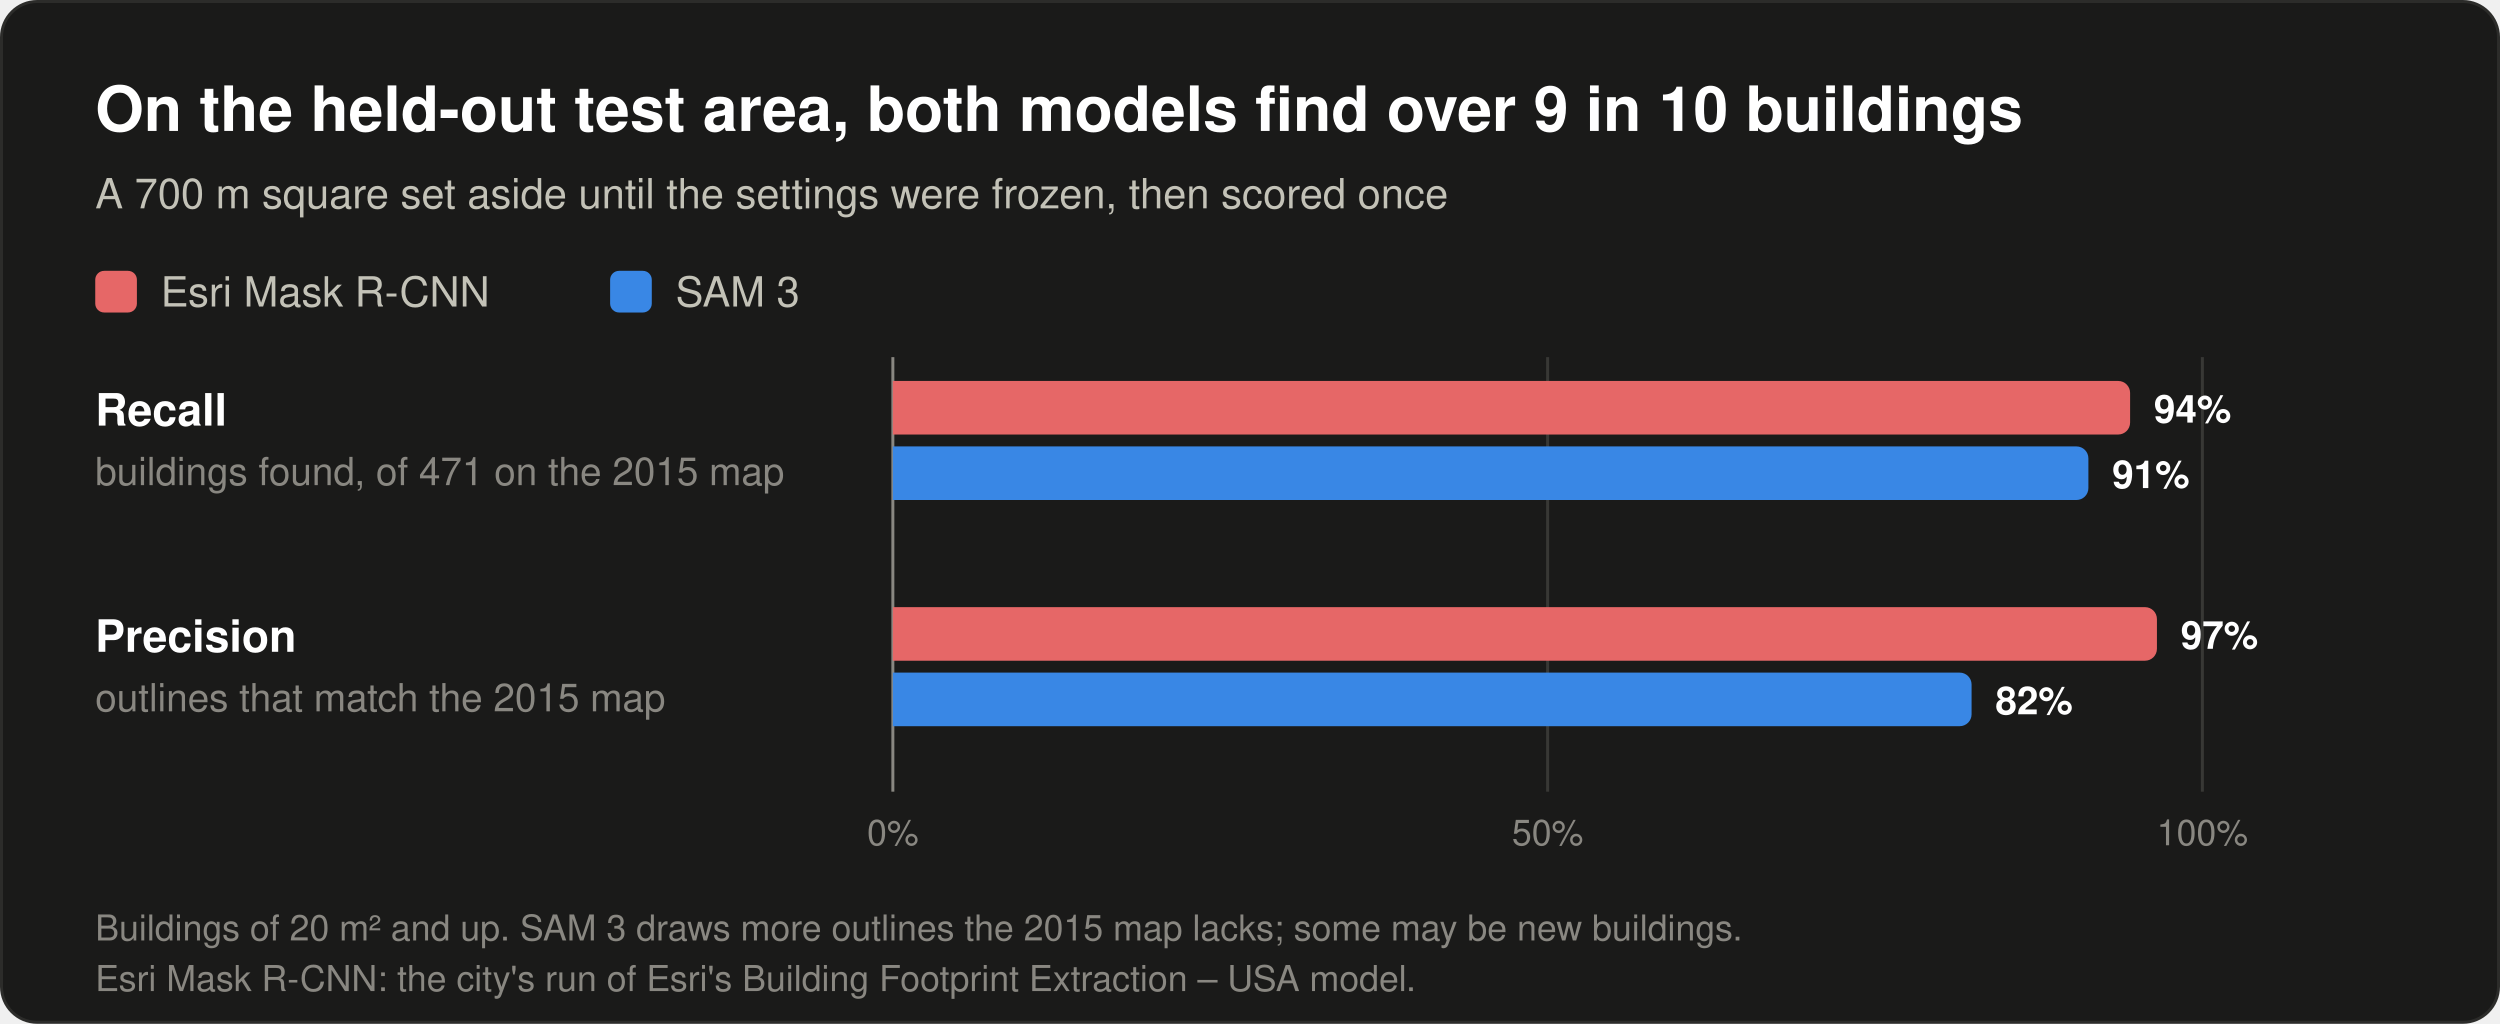
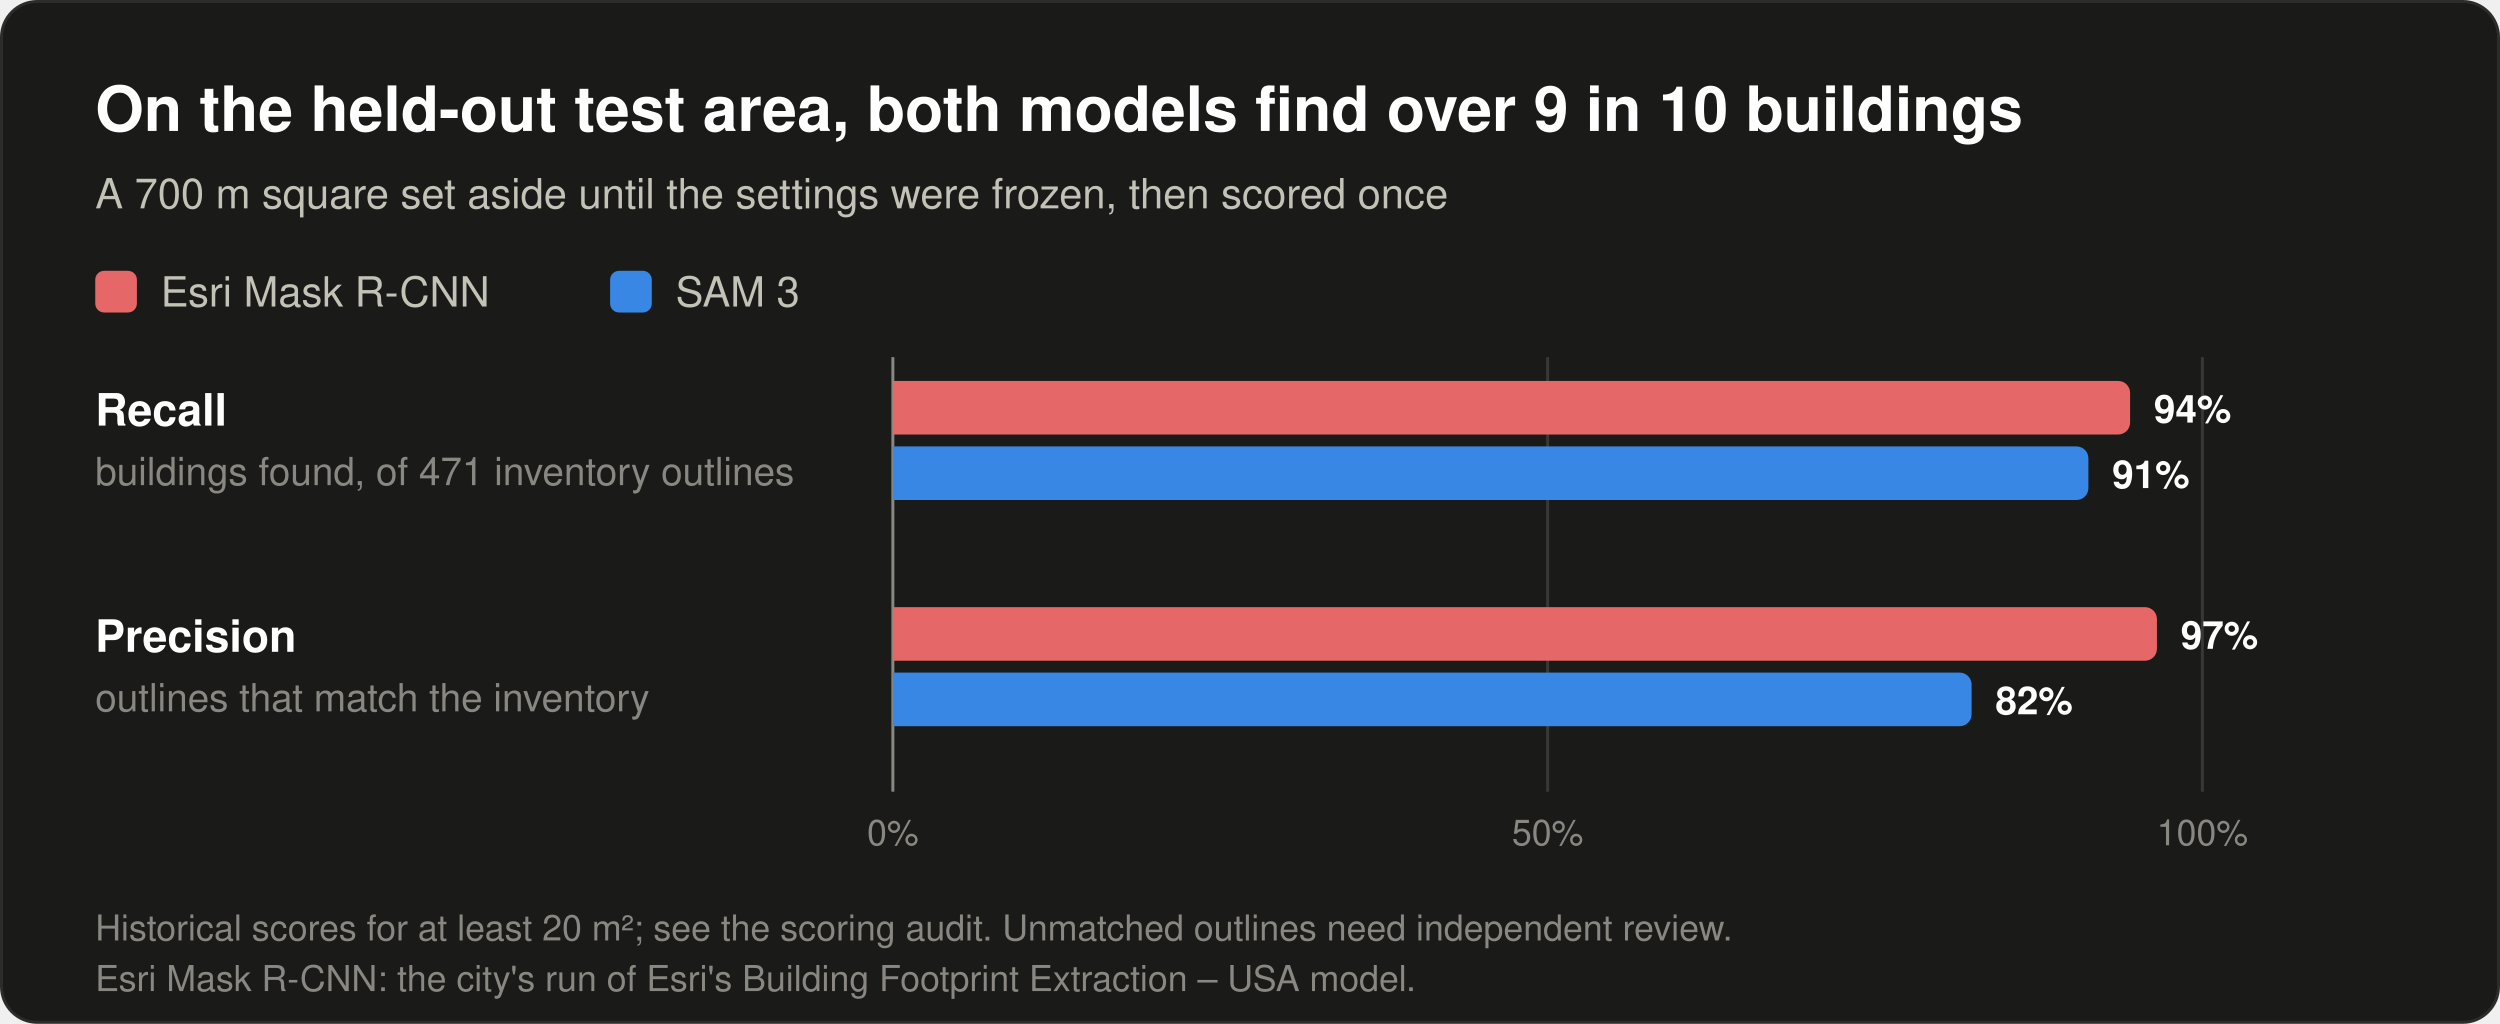
<svg xmlns="http://www.w3.org/2000/svg" width="840" height="344" viewBox="0 0 840 344" font-family="-apple-system, BlinkMacSystemFont, 'Segoe UI', Helvetica, Arial, sans-serif">
  <rect x="0.5" y="0.5" width="839" height="343" rx="12" fill="#1a1a19" stroke="#2c2c2a" />
  <text x="32" y="44" font-size="21" font-weight="700" text-anchor="start" fill="#ffffff">On the held-out test area, both models find over 9 in 10 buildings</text>
  <text x="32" y="70" font-size="14" font-weight="400" text-anchor="start" fill="#c3c2b7">A 700 m square set aside until the settings were frozen, then scored once</text>
  <rect x="32" y="91" width="14" height="14" rx="3" fill="#e66767" />
  <text x="54" y="103" font-size="14" font-weight="400" text-anchor="start" fill="#c3c2b7">Esri Mask R-CNN</text>
  <rect x="205" y="91" width="14" height="14" rx="3" fill="#3987e5" />
  <text x="227" y="103" font-size="14" font-weight="400" text-anchor="start" fill="#c3c2b7">SAM 3</text>
  <line x1="300" y1="120" x2="300" y2="266" stroke="#898781" stroke-width="1" />
  <text x="300" y="284" font-size="12" font-weight="400" text-anchor="middle" fill="#898781">0%</text>
  <line x1="520" y1="120" x2="520" y2="266" stroke="#383835" stroke-width="1" />
  <text x="520" y="284" font-size="12" font-weight="400" text-anchor="middle" fill="#898781">50%</text>
  <line x1="740" y1="120" x2="740" y2="266" stroke="#383835" stroke-width="1" />
  <text x="740" y="284" font-size="12" font-weight="400" text-anchor="middle" fill="#898781">100%</text>
  <text x="32" y="143" font-size="15" font-weight="600" text-anchor="start" fill="#ffffff">Recall</text>
-   <text x="32" y="163" font-size="13" font-weight="400" text-anchor="start" fill="#898781">buildings found, of 471 on the 2015 map</text>
+   <text x="32" y="163" font-size="13" font-weight="400" text-anchor="start" fill="#898781">buildings found, of 471 inventory outlines</text>
  <path d="M300 128h411.711a4 4 0 0 1 4 4v10a4 4 0 0 1 -4 4h-411.711z" fill="#e66767" />
  <text x="723.711" y="142" font-size="13" font-weight="600" text-anchor="start" fill="#ffffff">94%</text>
  <path d="M300 150h397.699a4 4 0 0 1 4 4v10a4 4 0 0 1 -4 4h-397.699z" fill="#3987e5" />
  <text x="709.699" y="164" font-size="13" font-weight="600" text-anchor="start" fill="#ffffff">91%</text>
  <text x="32" y="219" font-size="15" font-weight="600" text-anchor="start" fill="#ffffff">Precision</text>
-   <text x="32" y="239" font-size="13" font-weight="400" text-anchor="start" fill="#898781">outlines that match the 2015 map</text>
+   <text x="32" y="239" font-size="13" font-weight="400" text-anchor="start" fill="#898781">outlines that match the inventory</text>
  <path d="M300 204h420.729a4 4 0 0 1 4 4v10a4 4 0 0 1 -4 4h-420.729z" fill="#e66767" />
  <text x="732.729" y="218" font-size="13" font-weight="600" text-anchor="start" fill="#ffffff">97%</text>
  <path d="M300 226h358.452a4 4 0 0 1 4 4v10a4 4 0 0 1 -4 4h-358.452z" fill="#3987e5" />
  <text x="670.452" y="240" font-size="13" font-weight="600" text-anchor="start" fill="#ffffff">82%</text>
-   <text x="32" y="316" font-size="12" font-weight="400" text-anchor="start" fill="#898781">Buildings of 20 m² and up. SAM 3 draws more outlines the 2015 map lacks; some may be new buildings.</text>
+   <text x="32" y="316" font-size="12" font-weight="400" text-anchor="start" fill="#898781">Historical scores for at least 20 m²; see the scoring audit. Unmatched outlines need independent review.</text>
  <text x="32" y="333" font-size="12" font-weight="400" text-anchor="start" fill="#898781">Esri Mask R-CNN: the city's run of Esri's Building Footprint Extraction – USA model.</text>
</svg>
